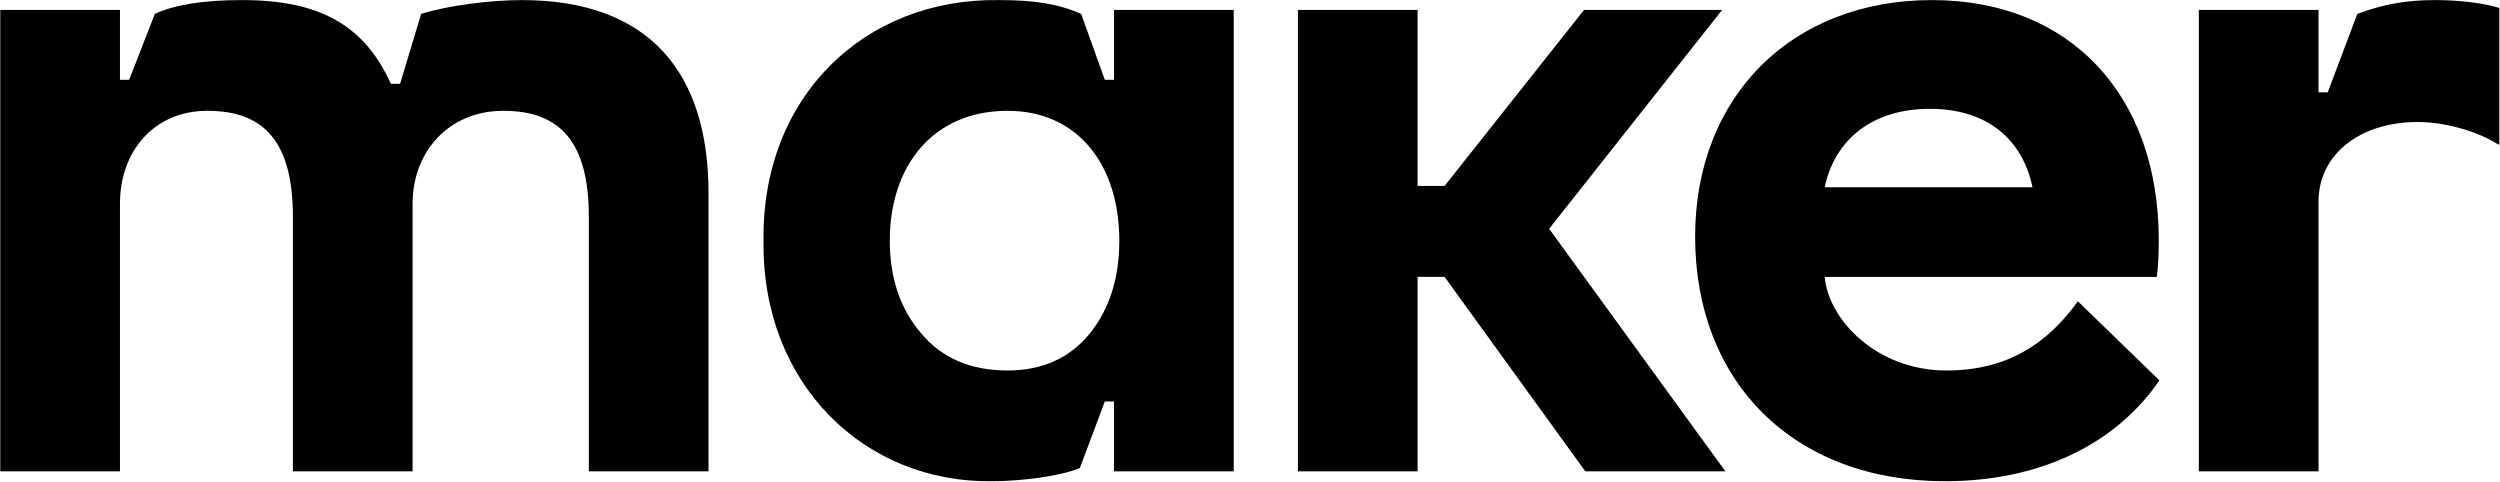
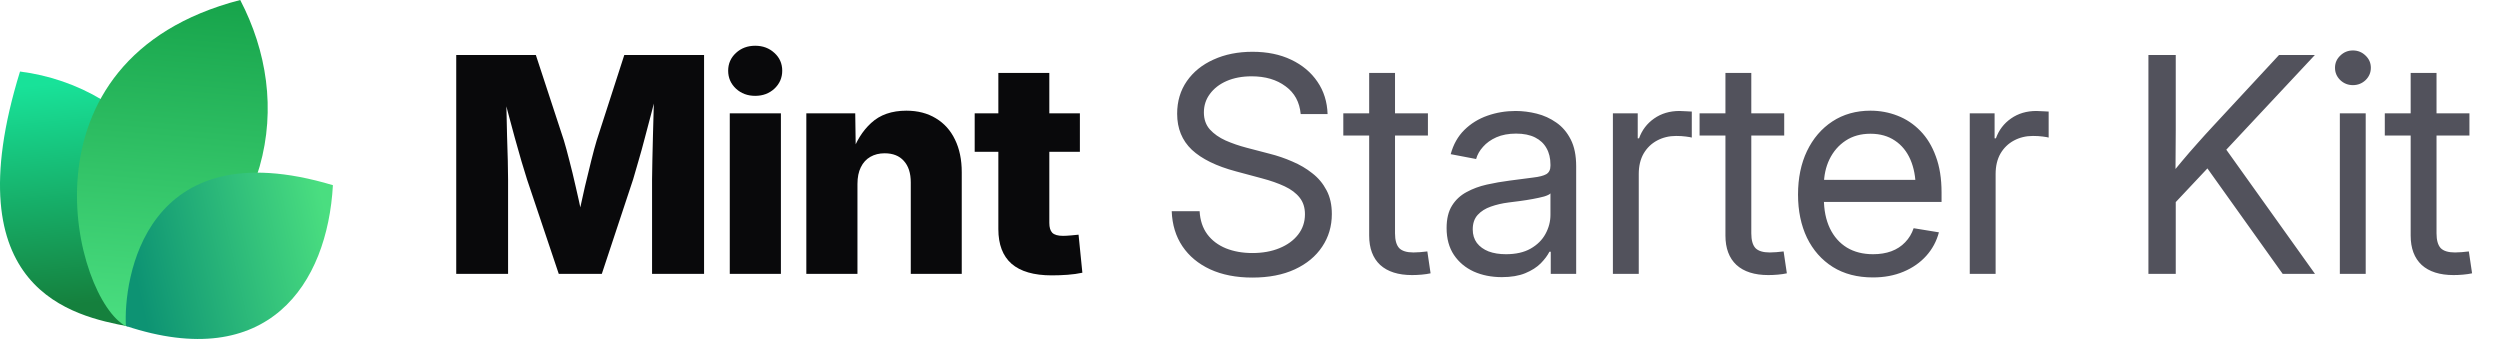
- <svg xmlns="http://www.w3.org/2000/svg" width="2004" height="386" viewBox="0 0 2004 386" fill="none">
-   <path d="M1762.58 7.989H1858.52V74.031H1865.9L1889.62 11.159C1910.7 3.234 1929.15 0.064 1952.35 0.064C1971.85 0.064 1992.41 2.706 2003.48 6.404V115.769H2002.43C1986.09 105.202 1959.73 97.806 1938.11 97.806C1891.73 97.806 1858.52 123.694 1858.52 161.734V377.823H1762.58V7.989Z" fill="black" />
-   <path d="M1559.14 385.748C1437.37 385.748 1358.82 305.97 1358.82 189.736C1358.82 77.201 1436.31 0.064 1548.59 0.064C1659.82 0.064 1730.46 76.672 1730.46 192.378C1730.46 204.53 1729.93 214.568 1728.88 221.965H1462.67C1465.83 256.835 1504.84 296.988 1560.19 296.988C1608.69 296.988 1640.84 275.855 1665.62 241.513L1730.98 304.913C1695.14 357.218 1633.46 385.748 1559.14 385.748ZM1462.67 150.111H1629.25C1621.34 112.071 1593.4 87.239 1547.01 87.239C1500.1 87.239 1470.58 112.599 1462.67 150.111Z" fill="black" />
-   <path d="M1136.36 221.963V377.822H1040.42V7.988H1136.36V149.053H1157.97L1269.73 7.988H1380.43L1241.79 183.395L1383.06 377.822H1270.78L1157.97 221.963H1136.36Z" fill="black" />
-   <path d="M795.494 385.747C693.228 387.332 610.467 308.081 612.048 192.904C610.467 77.727 692.701 -1.523 800.765 0.062C827.649 0.062 847.681 2.704 866.658 11.157L885.635 63.991H893.015V7.987H988.955V377.822H893.015V321.818H885.635L865.604 375.18C849.262 382.048 816.579 385.747 795.494 385.747ZM713.259 192.904C713.259 223.02 721.694 247.851 738.562 267.4C754.904 286.948 778.098 296.986 807.618 296.986C835.556 296.986 857.697 286.948 873.511 267.4C889.325 247.851 897.232 223.02 897.232 192.904C897.232 132.146 864.022 88.822 807.618 88.822C748.578 88.822 713.259 132.146 713.259 192.904Z" fill="black" />
-   <path d="M472.011 377.823V173.886C472.011 114.184 449.343 88.824 403.482 88.824C359.729 88.824 330.736 121.581 330.736 163.319V377.823H234.796V173.886C234.796 114.184 212.129 88.824 166.268 88.824C123.569 88.824 96.158 121.053 96.158 163.319V377.823H0.218V7.989H96.158V63.992H103.538L124.096 11.159C139.911 3.762 163.105 0.064 194.206 0.064C256.936 0.064 292.255 20.669 313.341 67.162H320.721L337.589 11.159C359.202 4.291 393.466 0.064 418.242 0.064C519.981 0.064 567.951 57.652 567.951 154.866V377.823H472.011Z" fill="black" />
+ <svg xmlns="http://www.w3.org/2000/svg" width="177" height="24" viewBox="0 0 177 24" fill="none">
+   <path d="M9.061 23.108C5.268 22.377 -3.391 20.627 1.417 5.064C9.634 6.099 16.973 14.064 9.061 23.108Z" fill="url(#paint0_linear_17557_2020)" />
+   <path d="M8.919 23.094C5.276 21.222 0.784 4.209 17.007 0C20.757 7.193 19.621 16.545 8.919 23.094Z" fill="url(#paint1_linear_17557_2020)" />
+   <path d="M8.914 23.079C8.735 19.882 10.159 9.085 23.57 13.111C23.181 20.123 18.984 26.418 8.914 23.079Z" fill="url(#paint2_linear_17557_2020)" />
+   <path d="M32.301 19.392V3.894H37.938L39.925 9.948C40.036 10.315 40.164 10.787 40.31 11.362C40.462 11.938 40.611 12.552 40.757 13.204C40.91 13.855 41.048 14.483 41.173 15.086C41.305 15.682 41.412 16.192 41.495 16.615H40.695C40.771 16.192 40.871 15.682 40.996 15.086C41.128 14.49 41.267 13.866 41.412 13.214C41.565 12.562 41.714 11.948 41.86 11.373C42.005 10.79 42.133 10.315 42.244 9.948L44.2 3.894H49.848V19.392H46.166V12.704C46.166 12.357 46.173 11.917 46.187 11.383C46.2 10.849 46.214 10.27 46.228 9.646C46.249 9.022 46.266 8.391 46.28 7.753C46.301 7.115 46.311 6.519 46.311 5.964H46.623C46.485 6.561 46.332 7.181 46.166 7.826C45.999 8.471 45.833 9.102 45.666 9.719C45.507 10.336 45.351 10.901 45.198 11.414C45.053 11.928 44.928 12.357 44.824 12.704L42.608 19.392H39.561L37.314 12.704C37.203 12.357 37.072 11.928 36.919 11.414C36.773 10.901 36.614 10.34 36.441 9.729C36.274 9.112 36.104 8.481 35.931 7.836C35.764 7.192 35.608 6.567 35.463 5.964H35.827C35.834 6.512 35.844 7.105 35.858 7.743C35.872 8.374 35.886 9.005 35.9 9.636C35.92 10.26 35.938 10.839 35.952 11.373C35.965 11.907 35.972 12.351 35.972 12.704V19.392H32.301ZM51.668 19.392V8.024H55.288V19.392H51.668ZM53.468 6.786C52.927 6.786 52.473 6.616 52.105 6.276C51.738 5.93 51.554 5.507 51.554 5.007C51.554 4.508 51.738 4.088 52.105 3.749C52.473 3.409 52.927 3.239 53.468 3.239C54.009 3.239 54.463 3.409 54.83 3.749C55.198 4.082 55.382 4.501 55.382 5.007C55.382 5.507 55.198 5.93 54.83 6.276C54.463 6.616 54.009 6.786 53.468 6.786ZM60.708 13.027V19.392H57.088V8.024H60.551L60.593 10.967H60.281C60.593 10.024 61.061 9.268 61.685 8.7C62.309 8.124 63.138 7.836 64.171 7.836C64.975 7.836 65.672 8.017 66.262 8.377C66.851 8.731 67.302 9.234 67.614 9.885C67.933 10.537 68.092 11.307 68.092 12.194V19.392H64.483V12.912C64.483 12.26 64.32 11.754 63.994 11.394C63.675 11.033 63.221 10.853 62.632 10.853C62.25 10.853 61.914 10.936 61.623 11.102C61.332 11.269 61.106 11.515 60.947 11.841C60.787 12.16 60.708 12.555 60.708 13.027ZM76.456 8.024V10.749H69.008V8.024H76.456ZM70.683 5.163H74.292V15.783C74.292 16.102 74.361 16.334 74.5 16.48C74.646 16.625 74.899 16.698 75.259 16.698C75.405 16.698 75.596 16.688 75.831 16.667C76.074 16.646 76.251 16.629 76.362 16.615L76.632 19.309C76.313 19.378 75.963 19.427 75.582 19.455C75.207 19.482 74.836 19.496 74.469 19.496C73.2 19.496 72.25 19.222 71.619 18.674C70.995 18.127 70.683 17.308 70.683 16.22V5.163Z" fill="#09090B" />
+   <path d="M88.667 19.652C87.523 19.652 86.528 19.458 85.682 19.07C84.843 18.681 84.188 18.137 83.716 17.437C83.245 16.736 82.992 15.908 82.957 14.951H84.933C84.968 15.596 85.148 16.14 85.474 16.584C85.8 17.021 86.24 17.354 86.795 17.582C87.35 17.804 87.974 17.915 88.667 17.915C89.388 17.915 90.026 17.801 90.581 17.572C91.143 17.343 91.583 17.024 91.902 16.615C92.228 16.199 92.391 15.717 92.391 15.169C92.391 14.698 92.266 14.306 92.017 13.994C91.767 13.675 91.413 13.408 90.956 13.193C90.498 12.978 89.954 12.787 89.323 12.621L87.502 12.132C86.123 11.765 85.082 11.255 84.382 10.603C83.689 9.944 83.342 9.095 83.342 8.055C83.342 7.174 83.571 6.404 84.028 5.746C84.486 5.087 85.117 4.577 85.921 4.217C86.726 3.849 87.645 3.666 88.678 3.666C89.718 3.666 90.63 3.853 91.413 4.227C92.204 4.602 92.824 5.122 93.275 5.787C93.726 6.446 93.965 7.209 93.993 8.076H92.089C92.013 7.23 91.656 6.574 91.018 6.11C90.387 5.638 89.586 5.403 88.615 5.403C87.95 5.403 87.36 5.513 86.847 5.735C86.341 5.957 85.946 6.262 85.661 6.651C85.377 7.032 85.235 7.469 85.235 7.961C85.235 8.447 85.377 8.849 85.661 9.168C85.946 9.48 86.317 9.74 86.774 9.948C87.232 10.149 87.724 10.319 88.251 10.457L89.884 10.884C90.439 11.023 90.977 11.206 91.496 11.435C92.023 11.657 92.495 11.934 92.911 12.267C93.334 12.593 93.67 12.995 93.92 13.474C94.17 13.945 94.294 14.504 94.294 15.149C94.294 16.015 94.066 16.788 93.608 17.468C93.157 18.148 92.512 18.681 91.673 19.07C90.834 19.458 89.832 19.652 88.667 19.652ZM101.097 8.024V9.594H95.106V8.024H101.097ZM96.937 5.163H98.767V16.521C98.767 17 98.865 17.347 99.059 17.562C99.26 17.77 99.6 17.874 100.078 17.874C100.21 17.874 100.366 17.867 100.546 17.853C100.733 17.832 100.903 17.815 101.056 17.801L101.285 19.351C101.097 19.392 100.886 19.423 100.65 19.444C100.414 19.465 100.189 19.475 99.974 19.475C98.996 19.475 98.244 19.236 97.717 18.758C97.197 18.272 96.937 17.579 96.937 16.677V5.163ZM106.33 19.621C105.595 19.621 104.932 19.489 104.343 19.226C103.754 18.955 103.285 18.564 102.939 18.05C102.592 17.53 102.419 16.896 102.419 16.147C102.419 15.495 102.547 14.965 102.804 14.556C103.06 14.146 103.403 13.828 103.833 13.599C104.263 13.363 104.742 13.186 105.269 13.068C105.796 12.95 106.333 12.857 106.881 12.787C107.574 12.69 108.132 12.617 108.555 12.569C108.978 12.52 109.287 12.441 109.481 12.33C109.675 12.212 109.772 12.014 109.772 11.737V11.654C109.772 11.203 109.679 10.815 109.492 10.489C109.311 10.163 109.041 9.91 108.68 9.729C108.32 9.549 107.872 9.459 107.338 9.459C106.805 9.459 106.34 9.546 105.945 9.719C105.556 9.892 105.241 10.118 104.998 10.395C104.755 10.665 104.593 10.953 104.509 11.258L102.71 10.915C102.897 10.222 103.22 9.65 103.677 9.199C104.135 8.748 104.679 8.412 105.31 8.19C105.941 7.968 106.607 7.857 107.307 7.857C107.8 7.857 108.295 7.92 108.795 8.044C109.301 8.169 109.765 8.381 110.188 8.679C110.611 8.97 110.951 9.369 111.208 9.875C111.464 10.374 111.593 11.005 111.593 11.768V19.392H109.793V17.822H109.7C109.568 18.085 109.363 18.359 109.086 18.643C108.809 18.921 108.444 19.153 107.994 19.34C107.543 19.527 106.988 19.621 106.33 19.621ZM106.621 17.998C107.321 17.998 107.904 17.867 108.368 17.603C108.84 17.333 109.19 16.986 109.419 16.563C109.654 16.133 109.772 15.682 109.772 15.211V13.692C109.703 13.769 109.554 13.841 109.325 13.911C109.096 13.973 108.829 14.032 108.524 14.088C108.226 14.143 107.921 14.192 107.609 14.233C107.304 14.275 107.033 14.309 106.798 14.337C106.354 14.393 105.938 14.49 105.549 14.628C105.168 14.76 104.86 14.954 104.624 15.211C104.388 15.467 104.27 15.811 104.27 16.241C104.27 16.615 104.367 16.934 104.561 17.198C104.762 17.461 105.04 17.662 105.393 17.801C105.747 17.933 106.156 17.998 106.621 17.998ZM114.193 19.392V8.024H115.951V9.792H116.045C116.253 9.209 116.61 8.741 117.116 8.388C117.622 8.034 118.219 7.857 118.905 7.857C119.058 7.857 119.217 7.864 119.384 7.878C119.55 7.885 119.682 7.892 119.779 7.899V9.74C119.716 9.719 119.578 9.695 119.363 9.667C119.155 9.639 118.922 9.625 118.666 9.625C118.174 9.625 117.726 9.733 117.324 9.948C116.922 10.163 116.603 10.471 116.367 10.874C116.138 11.276 116.024 11.758 116.024 12.319V19.392H114.193ZM126.322 8.024V9.594H120.33V8.024H126.322ZM122.161 5.163H123.992V16.521C123.992 17 124.089 17.347 124.283 17.562C124.484 17.77 124.824 17.874 125.302 17.874C125.434 17.874 125.59 17.867 125.77 17.853C125.958 17.832 126.127 17.815 126.28 17.801L126.509 19.351C126.322 19.392 126.11 19.423 125.874 19.444C125.639 19.465 125.413 19.475 125.198 19.475C124.221 19.475 123.468 19.236 122.941 18.758C122.421 18.272 122.161 17.579 122.161 16.677V5.163ZM132.604 19.642C131.502 19.642 130.555 19.396 129.765 18.903C128.974 18.404 128.364 17.714 127.934 16.834C127.511 15.946 127.3 14.927 127.3 13.775C127.3 12.611 127.511 11.584 127.934 10.697C128.364 9.802 128.964 9.102 129.734 8.596C130.51 8.089 131.408 7.836 132.428 7.836C133.1 7.836 133.738 7.954 134.341 8.19C134.952 8.426 135.489 8.783 135.954 9.261C136.425 9.74 136.793 10.343 137.056 11.071C137.327 11.792 137.462 12.645 137.462 13.63V14.296H128.433V12.735H136.463L135.631 13.297C135.631 12.541 135.506 11.876 135.257 11.3C135.007 10.725 134.643 10.277 134.165 9.958C133.686 9.632 133.107 9.469 132.428 9.469C131.748 9.469 131.162 9.632 130.67 9.958C130.177 10.284 129.796 10.725 129.526 11.279C129.262 11.827 129.13 12.441 129.13 13.12V14.046C129.13 14.864 129.273 15.572 129.557 16.168C129.841 16.757 130.243 17.211 130.763 17.53C131.283 17.842 131.901 17.998 132.615 17.998C133.093 17.998 133.523 17.929 133.905 17.79C134.293 17.645 134.619 17.433 134.882 17.156C135.153 16.879 135.354 16.546 135.486 16.157L137.275 16.449C137.108 17.08 136.81 17.634 136.38 18.113C135.95 18.591 135.413 18.966 134.768 19.236C134.123 19.507 133.402 19.642 132.604 19.642ZM139.459 19.392V8.024H141.217V9.792H141.311C141.519 9.209 141.876 8.741 142.382 8.388C142.888 8.034 143.485 7.857 144.171 7.857C144.324 7.857 144.483 7.864 144.649 7.878C144.816 7.885 144.948 7.892 145.045 7.899V9.74C144.982 9.719 144.844 9.695 144.629 9.667C144.421 9.639 144.188 9.625 143.932 9.625C143.439 9.625 142.992 9.733 142.59 9.948C142.188 10.163 141.869 10.471 141.633 10.874C141.404 11.276 141.29 11.758 141.29 12.319V19.392H139.459ZM153.429 14.961V12.715C153.783 12.257 154.136 11.82 154.49 11.404C154.844 10.981 155.204 10.565 155.572 10.156C155.939 9.74 156.314 9.327 156.695 8.918L161.355 3.894H163.893L157.277 10.967H157.184L153.429 14.961ZM152.108 19.392V3.894H154.043V9.241L154.022 12.559L154.043 13.505V19.392H152.108ZM161.615 19.392L155.967 11.477L157.173 9.969L163.903 19.392H161.615ZM165.661 19.392V8.024H167.492V19.392H165.661ZM166.587 6.027C166.24 6.027 165.942 5.909 165.692 5.673C165.443 5.43 165.318 5.139 165.318 4.799C165.318 4.459 165.443 4.172 165.692 3.936C165.942 3.693 166.24 3.572 166.587 3.572C166.934 3.572 167.232 3.693 167.482 3.936C167.731 4.172 167.856 4.459 167.856 4.799C167.856 5.139 167.731 5.43 167.482 5.673C167.232 5.909 166.934 6.027 166.587 6.027ZM174.836 8.024V9.594H168.844V8.024H174.836ZM170.675 5.163H172.506V16.521C172.506 17 172.603 17.347 172.797 17.562C172.998 17.77 173.338 17.874 173.816 17.874C173.948 17.874 174.104 17.867 174.284 17.853C174.472 17.832 174.641 17.815 174.794 17.801L175.023 19.351C174.836 19.392 174.624 19.423 174.388 19.444C174.153 19.465 173.927 19.475 173.712 19.475C172.735 19.475 171.982 19.236 171.455 18.758C170.935 18.272 170.675 17.579 170.675 16.677V5.163Z" fill="#52525C" />
+   <defs>
+     <linearGradient id="paint0_linear_17557_2020" x1="3.776" y1="5.916" x2="5.232" y2="21.559" gradientUnits="userSpaceOnUse">
+       <stop stop-color="#18E299" />
+       <stop offset="1" stop-color="#15803D" />
+     </linearGradient>
+     <linearGradient id="paint1_linear_17557_2020" x1="12.171" y1="-0.718" x2="10.19" y2="22.983" gradientUnits="userSpaceOnUse">
+       <stop stop-color="#16A34A" />
+       <stop offset="1" stop-color="#4ADE80" />
+     </linearGradient>
+     <linearGradient id="paint2_linear_17557_2020" x1="23.133" y1="15.353" x2="9.338" y2="18.52" gradientUnits="userSpaceOnUse">
+       <stop stop-color="#4ADE80" />
+       <stop offset="1" stop-color="#0D9373" />
+     </linearGradient>
+   </defs>
</svg>
